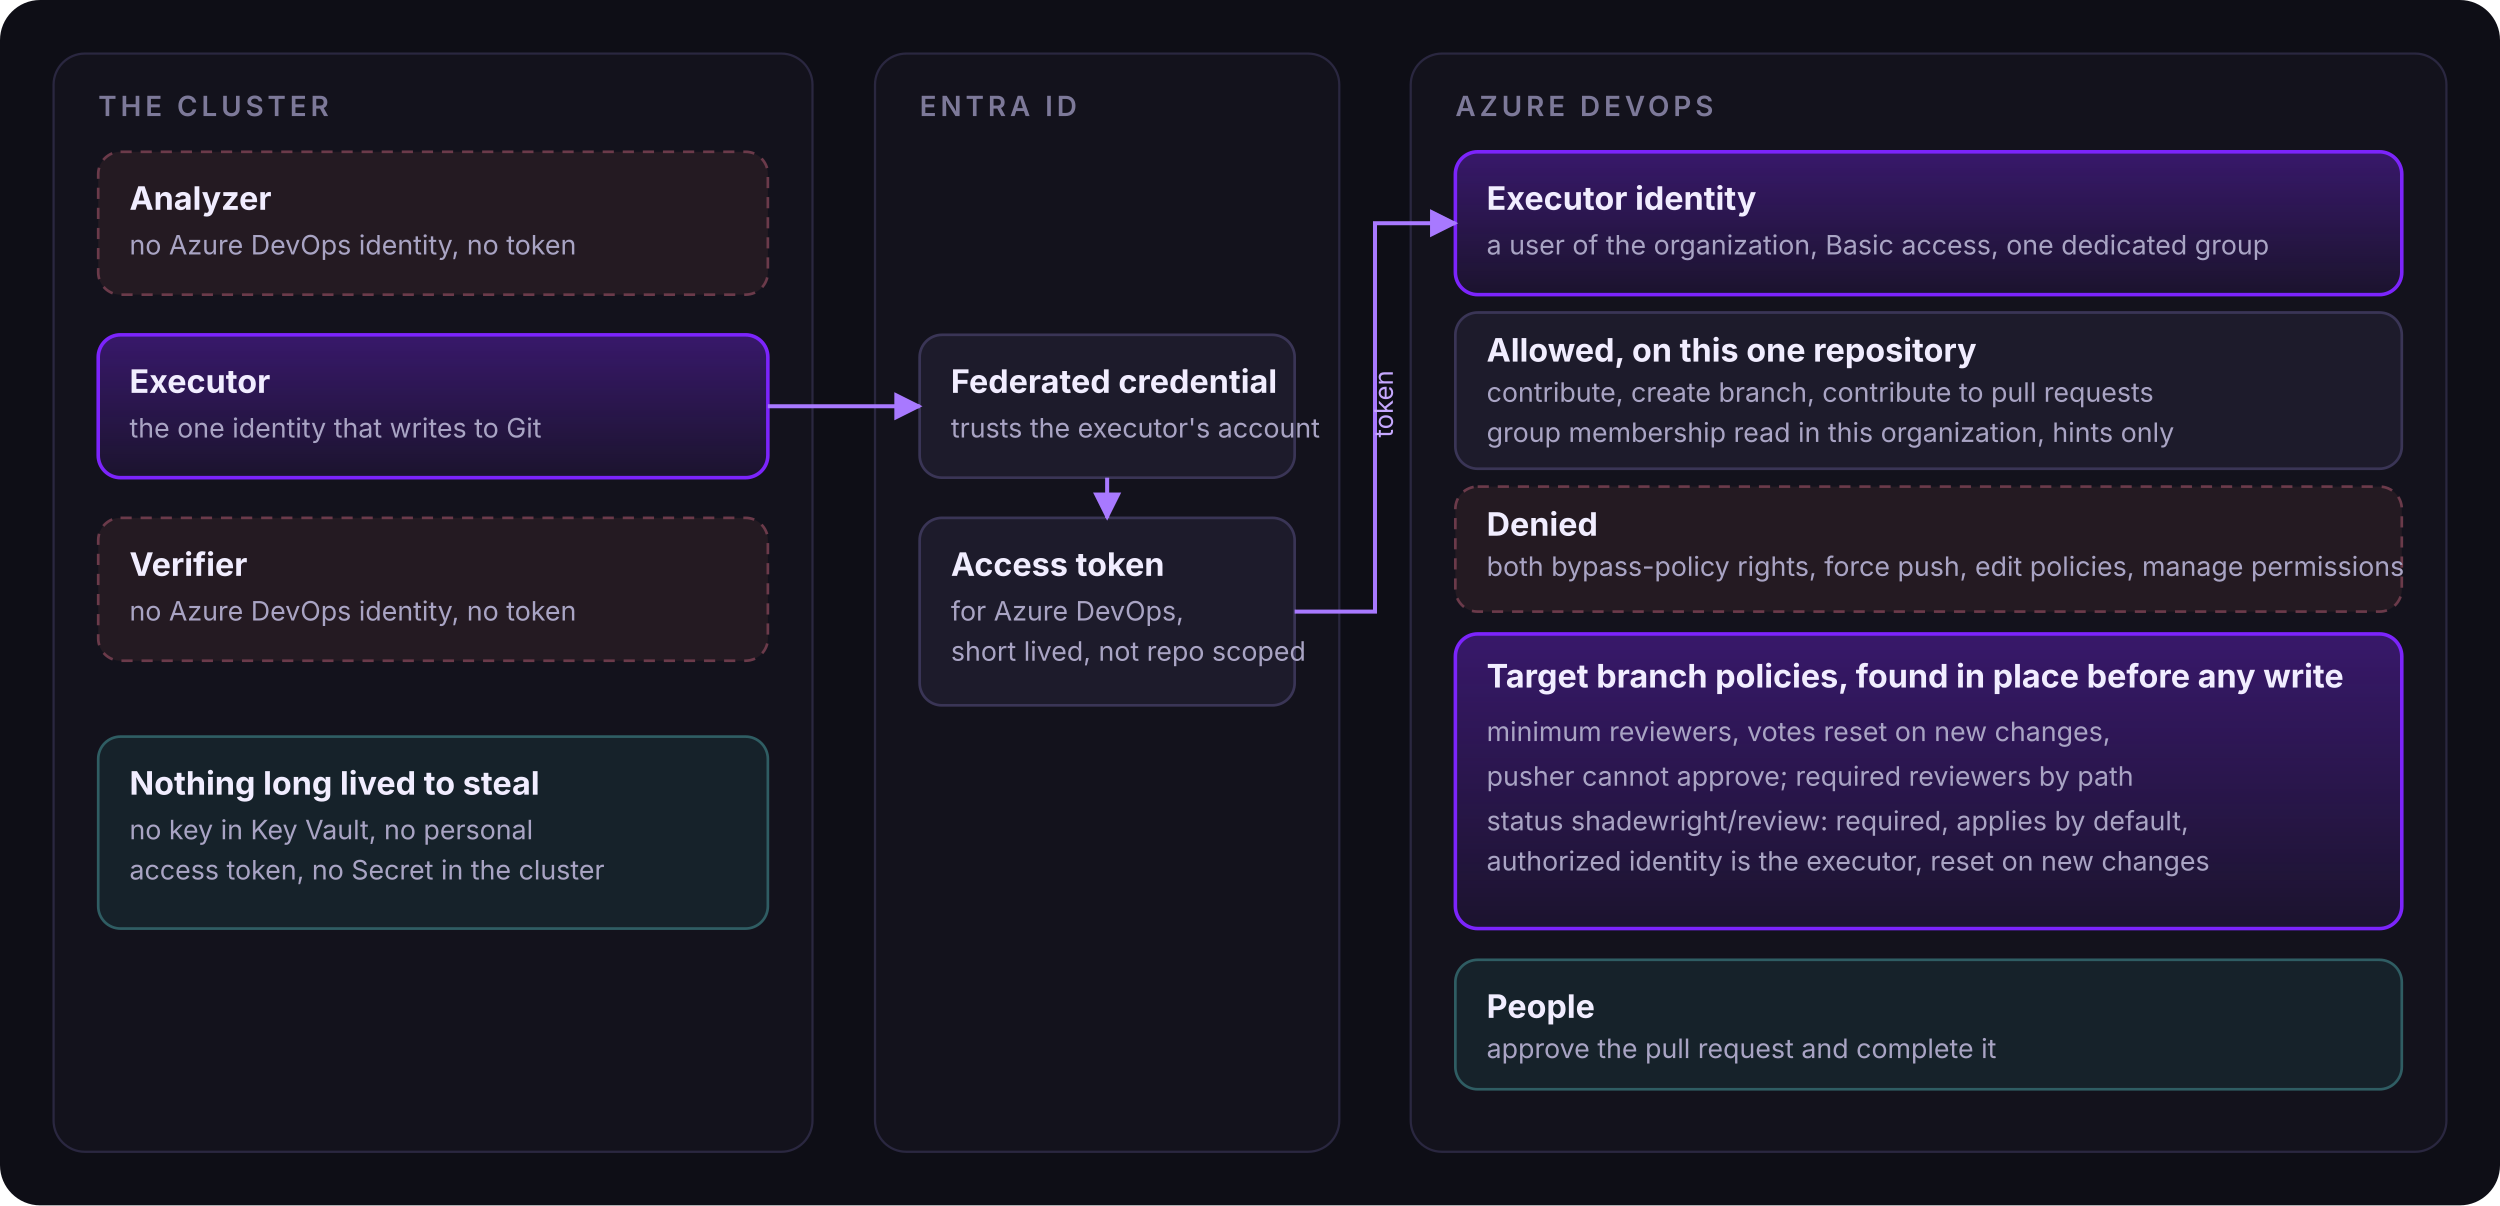
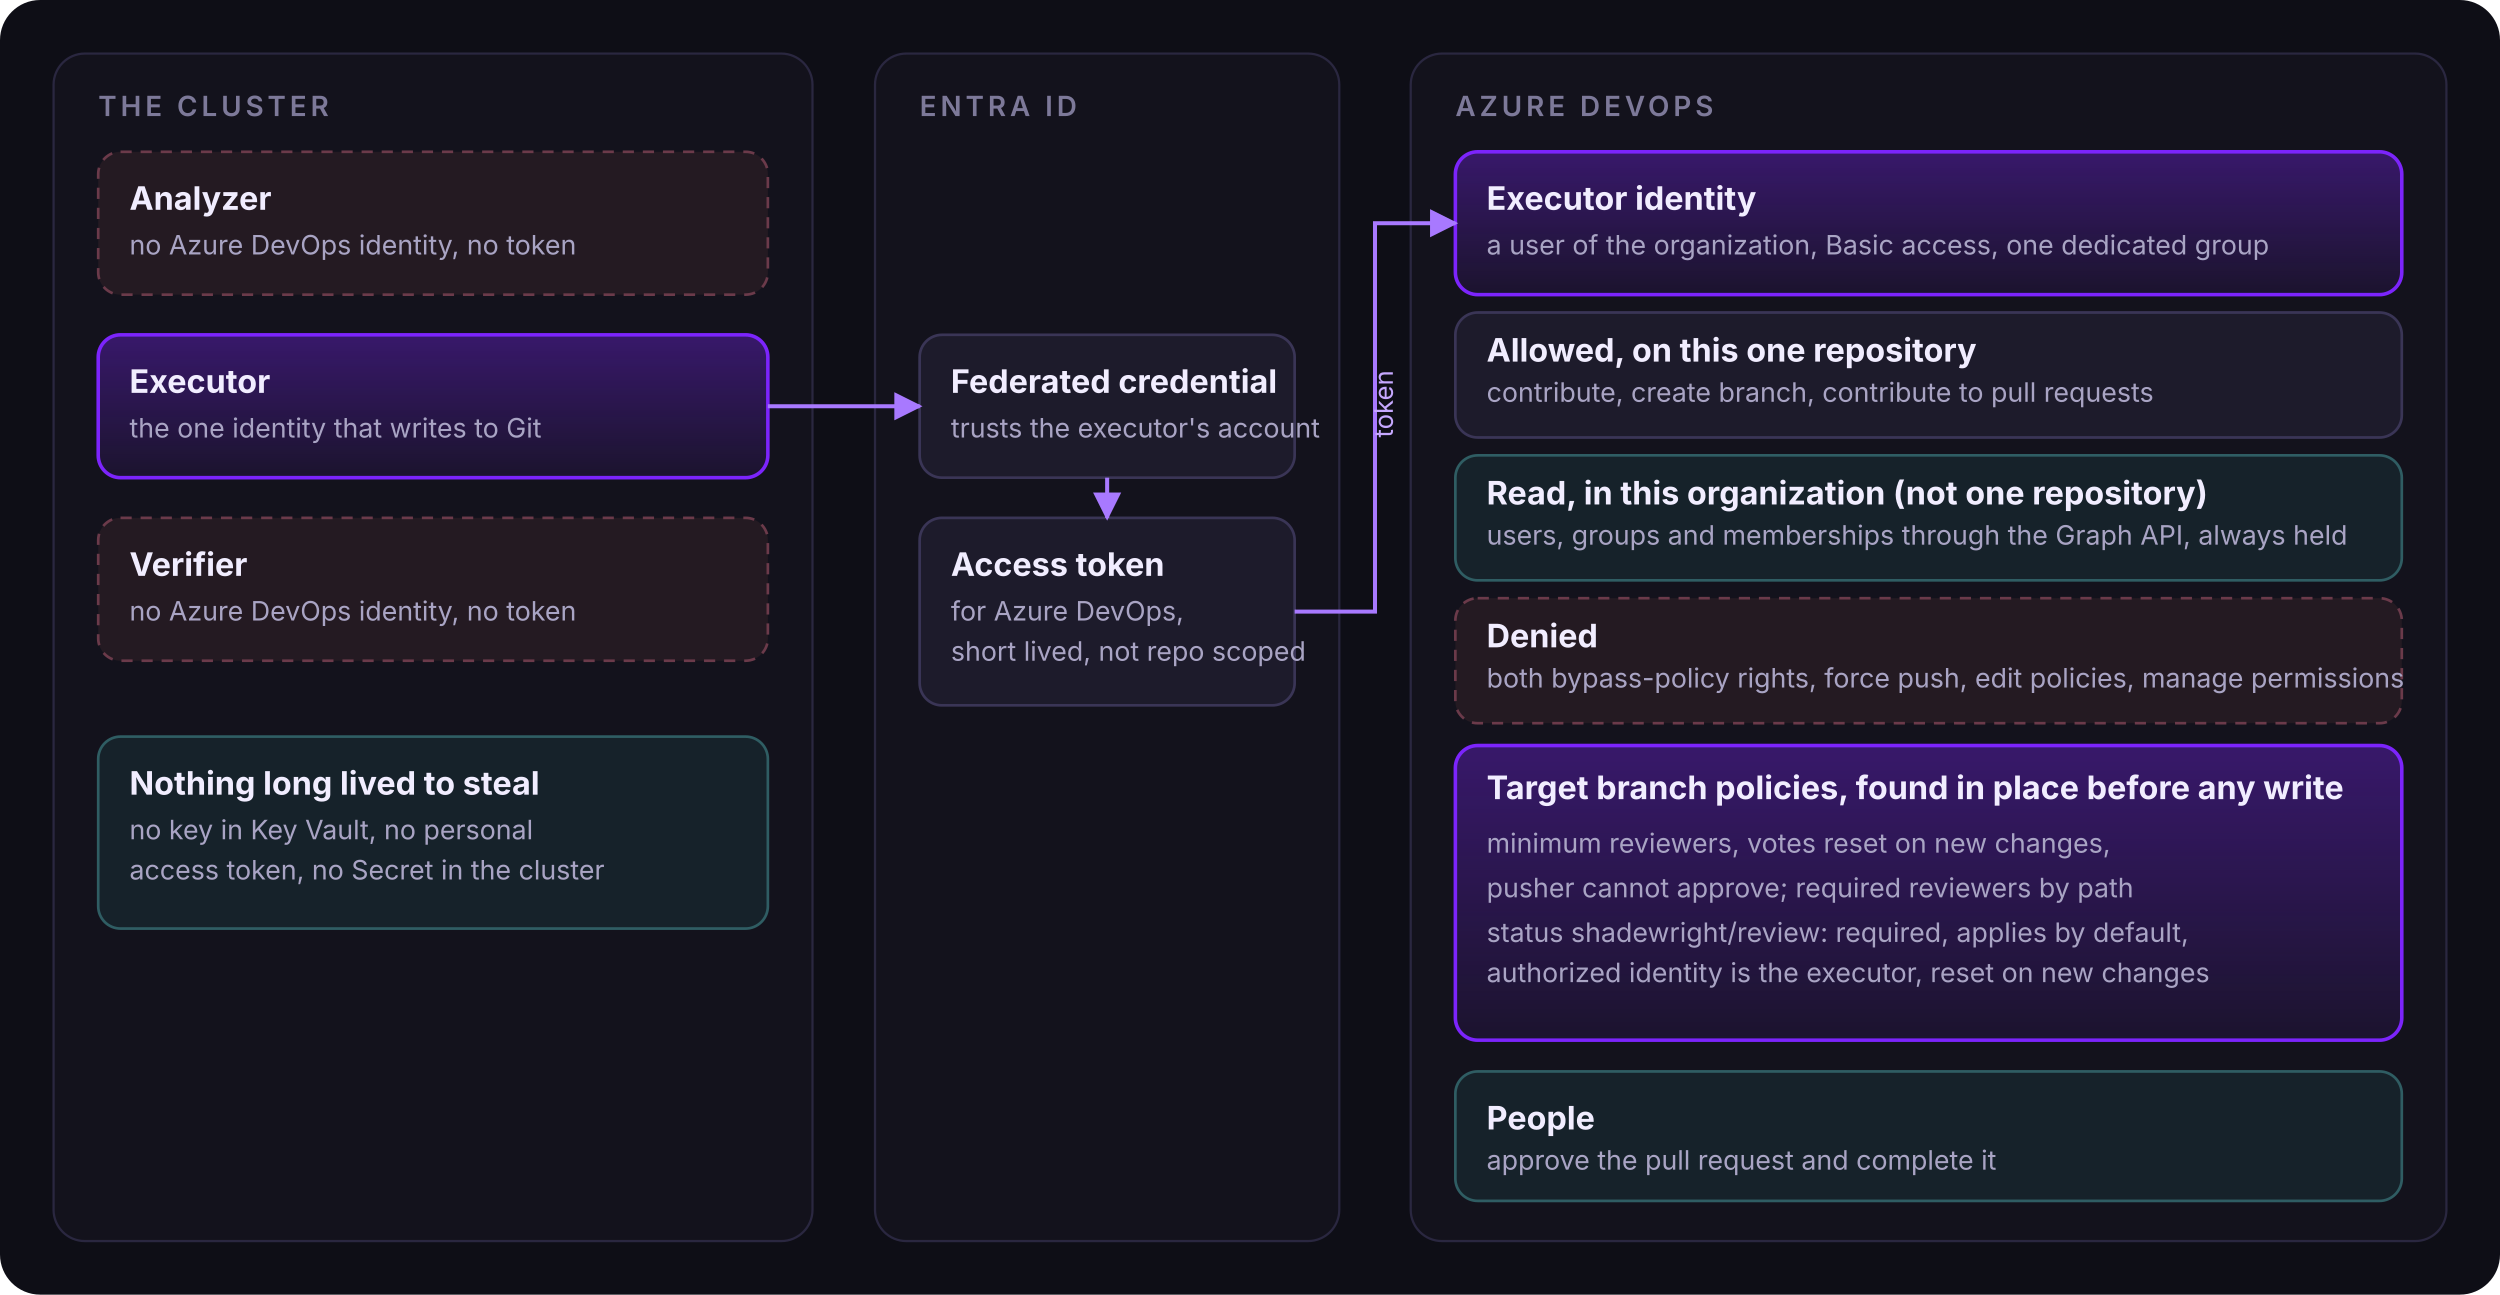
- <svg xmlns="http://www.w3.org/2000/svg" viewBox="0 0 1120 540" role="img" aria-labelledby="t d" font-family="Inter, 'Segoe UI', system-ui, -apple-system, sans-serif">
+ <svg xmlns="http://www.w3.org/2000/svg" viewBox="0 0 1120 580" role="img" aria-labelledby="t d" font-family="Inter, 'Segoe UI', system-ui, -apple-system, sans-serif">
  <defs>
    <marker id="a" viewBox="0 0 10 10" refX="9" refY="5" markerWidth="7" markerHeight="7" orient="auto-start-reverse">
      <path d="M0 0 10 5 0 10z" fill="#a879ff" />
    </marker>
    <linearGradient id="glow" x1="0" y1="0" x2="0" y2="1">
      <stop offset="0" stop-color="#7c24fc" stop-opacity=".35" />
      <stop offset="1" stop-color="#7c24fc" stop-opacity=".08" />
    </linearGradient>
    <style>
      .lane{fill:#13121c;stroke:#2a2740}
      .box{fill:#1d1b2b;stroke:#3a3556;stroke-width:1.2}
      .key{fill:url(#glow);stroke:#7c24fc;stroke-width:1.6}
      .ext{fill:#16222a;stroke:#2f5d63;stroke-width:1.2}
      .no{fill:#241a22;stroke:#6b3a4a;stroke-width:1.2;stroke-dasharray:5 4}
      .h{fill:#f1edff;font-size:14.5px;font-weight:650}
      .s{fill:#a9a4c4;font-size:12px}
      .f{stroke:#a879ff;stroke-width:1.8;fill:none}
      .lbl{fill:#c6a8ff;font-size:11.5px}
      .lanet{fill:#7d7999;font-size:12.5px;font-weight:600;letter-spacing:.14em}
    </style>
  </defs>
-   <rect width="1120" height="540" rx="18" fill="#0e0e16" />
-   <rect class="lane" x="24" y="24" width="340" height="492" rx="14" />
+   <rect width="1120" height="580" rx="18" fill="#0e0e16" />
+   <rect class="lane" x="24" y="24" width="340" height="532" rx="14" />
  <text class="lanet" x="44" y="52">THE CLUSTER</text>
  <rect class="no" x="44" y="68" width="300" height="64" rx="10" />
  <text class="h" x="58" y="94">Analyzer</text>
  <text class="s" x="58" y="114">no Azure DevOps identity, no token</text>
  <rect class="key" x="44" y="150" width="300" height="64" rx="10" />
  <text class="h" x="58" y="176">Executor</text>
  <text class="s" x="58" y="196">the one identity that writes to Git</text>
  <rect class="no" x="44" y="232" width="300" height="64" rx="10" />
  <text class="h" x="58" y="258">Verifier</text>
  <text class="s" x="58" y="278">no Azure DevOps identity, no token</text>
  <rect class="ext" x="44" y="330" width="300" height="86" rx="10" />
  <text class="h" x="58" y="356">Nothing long lived to steal</text>
  <text class="s" x="58" y="376">no key in Key Vault, no personal</text>
  <text class="s" x="58" y="394">access token, no Secret in the cluster</text>
-   <rect class="lane" x="392" y="24" width="208" height="492" rx="14" />
+   <rect class="lane" x="392" y="24" width="208" height="532" rx="14" />
  <text class="lanet" x="412" y="52">ENTRA ID</text>
  <rect class="box" x="412" y="150" width="168" height="64" rx="10" />
  <text class="h" x="426" y="176">Federated credential</text>
  <text class="s" x="426" y="196">trusts the executor's account</text>
  <rect class="box" x="412" y="232" width="168" height="84" rx="10" />
  <text class="h" x="426" y="258">Access token</text>
  <text class="s" x="426" y="278">for Azure DevOps,</text>
  <text class="s" x="426" y="296">short lived, not repo scoped</text>
-   <rect class="lane" x="632" y="24" width="464" height="492" rx="14" />
+   <rect class="lane" x="632" y="24" width="464" height="532" rx="14" />
  <text class="lanet" x="652" y="52">AZURE DEVOPS</text>
  <rect class="key" x="652" y="68" width="424" height="64" rx="10" />
  <text class="h" x="666" y="94">Executor identity</text>
  <text class="s" x="666" y="114">a user of the organization, Basic access, one dedicated group</text>
-   <rect class="box" x="652" y="140" width="424" height="70" rx="10" />
+   <rect class="box" x="652" y="140" width="424" height="56" rx="10" />
  <text class="h" x="666" y="162">Allowed, on this one repository</text>
  <text class="s" x="666" y="180">contribute, create branch, contribute to pull requests</text>
-   <text class="s" x="666" y="198">group membership read in this organization, hints only</text>
-   <rect class="no" x="652" y="218" width="424" height="56" rx="10" />
-   <text class="h" x="666" y="240">Denied</text>
-   <text class="s" x="666" y="258">both bypass-policy rights, force push, edit policies, manage permissions</text>
-   <rect class="key" x="652" y="284" width="424" height="132" rx="10" />
-   <text class="h" x="666" y="308">Target branch policies, found in place before any write</text>
-   <text class="s" x="666" y="332">minimum reviewers, votes reset on new changes,</text>
-   <text class="s" x="666" y="352">pusher cannot approve; required reviewers by path</text>
-   <text class="s" x="666" y="372">status shadewright/review: required, applies by default,</text>
-   <text class="s" x="666" y="390">authorized identity is the executor, reset on new changes</text>
-   <rect class="ext" x="652" y="430" width="424" height="58" rx="10" />
-   <text class="h" x="666" y="456">People</text>
-   <text class="s" x="666" y="474">approve the pull request and complete it</text>
+   <rect class="ext" x="652" y="204" width="424" height="56" rx="10" />
+   <text class="h" x="666" y="226">Read, in this organization (not one repository)</text>
+   <text class="s" x="666" y="244">users, groups and memberships through the Graph API, always held</text>
+   <rect class="no" x="652" y="268" width="424" height="56" rx="10" />
+   <text class="h" x="666" y="290">Denied</text>
+   <text class="s" x="666" y="308">both bypass-policy rights, force push, edit policies, manage permissions</text>
+   <rect class="key" x="652" y="334" width="424" height="132" rx="10" />
+   <text class="h" x="666" y="358">Target branch policies, found in place before any write</text>
+   <text class="s" x="666" y="382">minimum reviewers, votes reset on new changes,</text>
+   <text class="s" x="666" y="402">pusher cannot approve; required reviewers by path</text>
+   <text class="s" x="666" y="422">status shadewright/review: required, applies by default,</text>
+   <text class="s" x="666" y="440">authorized identity is the executor, reset on new changes</text>
+   <rect class="ext" x="652" y="480" width="424" height="58" rx="10" />
+   <text class="h" x="666" y="506">People</text>
+   <text class="s" x="666" y="524">approve the pull request and complete it</text>
  <path class="f" d="M344 182H412" marker-end="url(#a)" />
  <path class="f" d="M496 214V232" marker-end="url(#a)" />
  <path class="f" d="M580 274H616V100H652" marker-end="url(#a)" />
  <text class="lbl" x="624" y="196" transform="rotate(-90 624 196)">token</text>
</svg>
